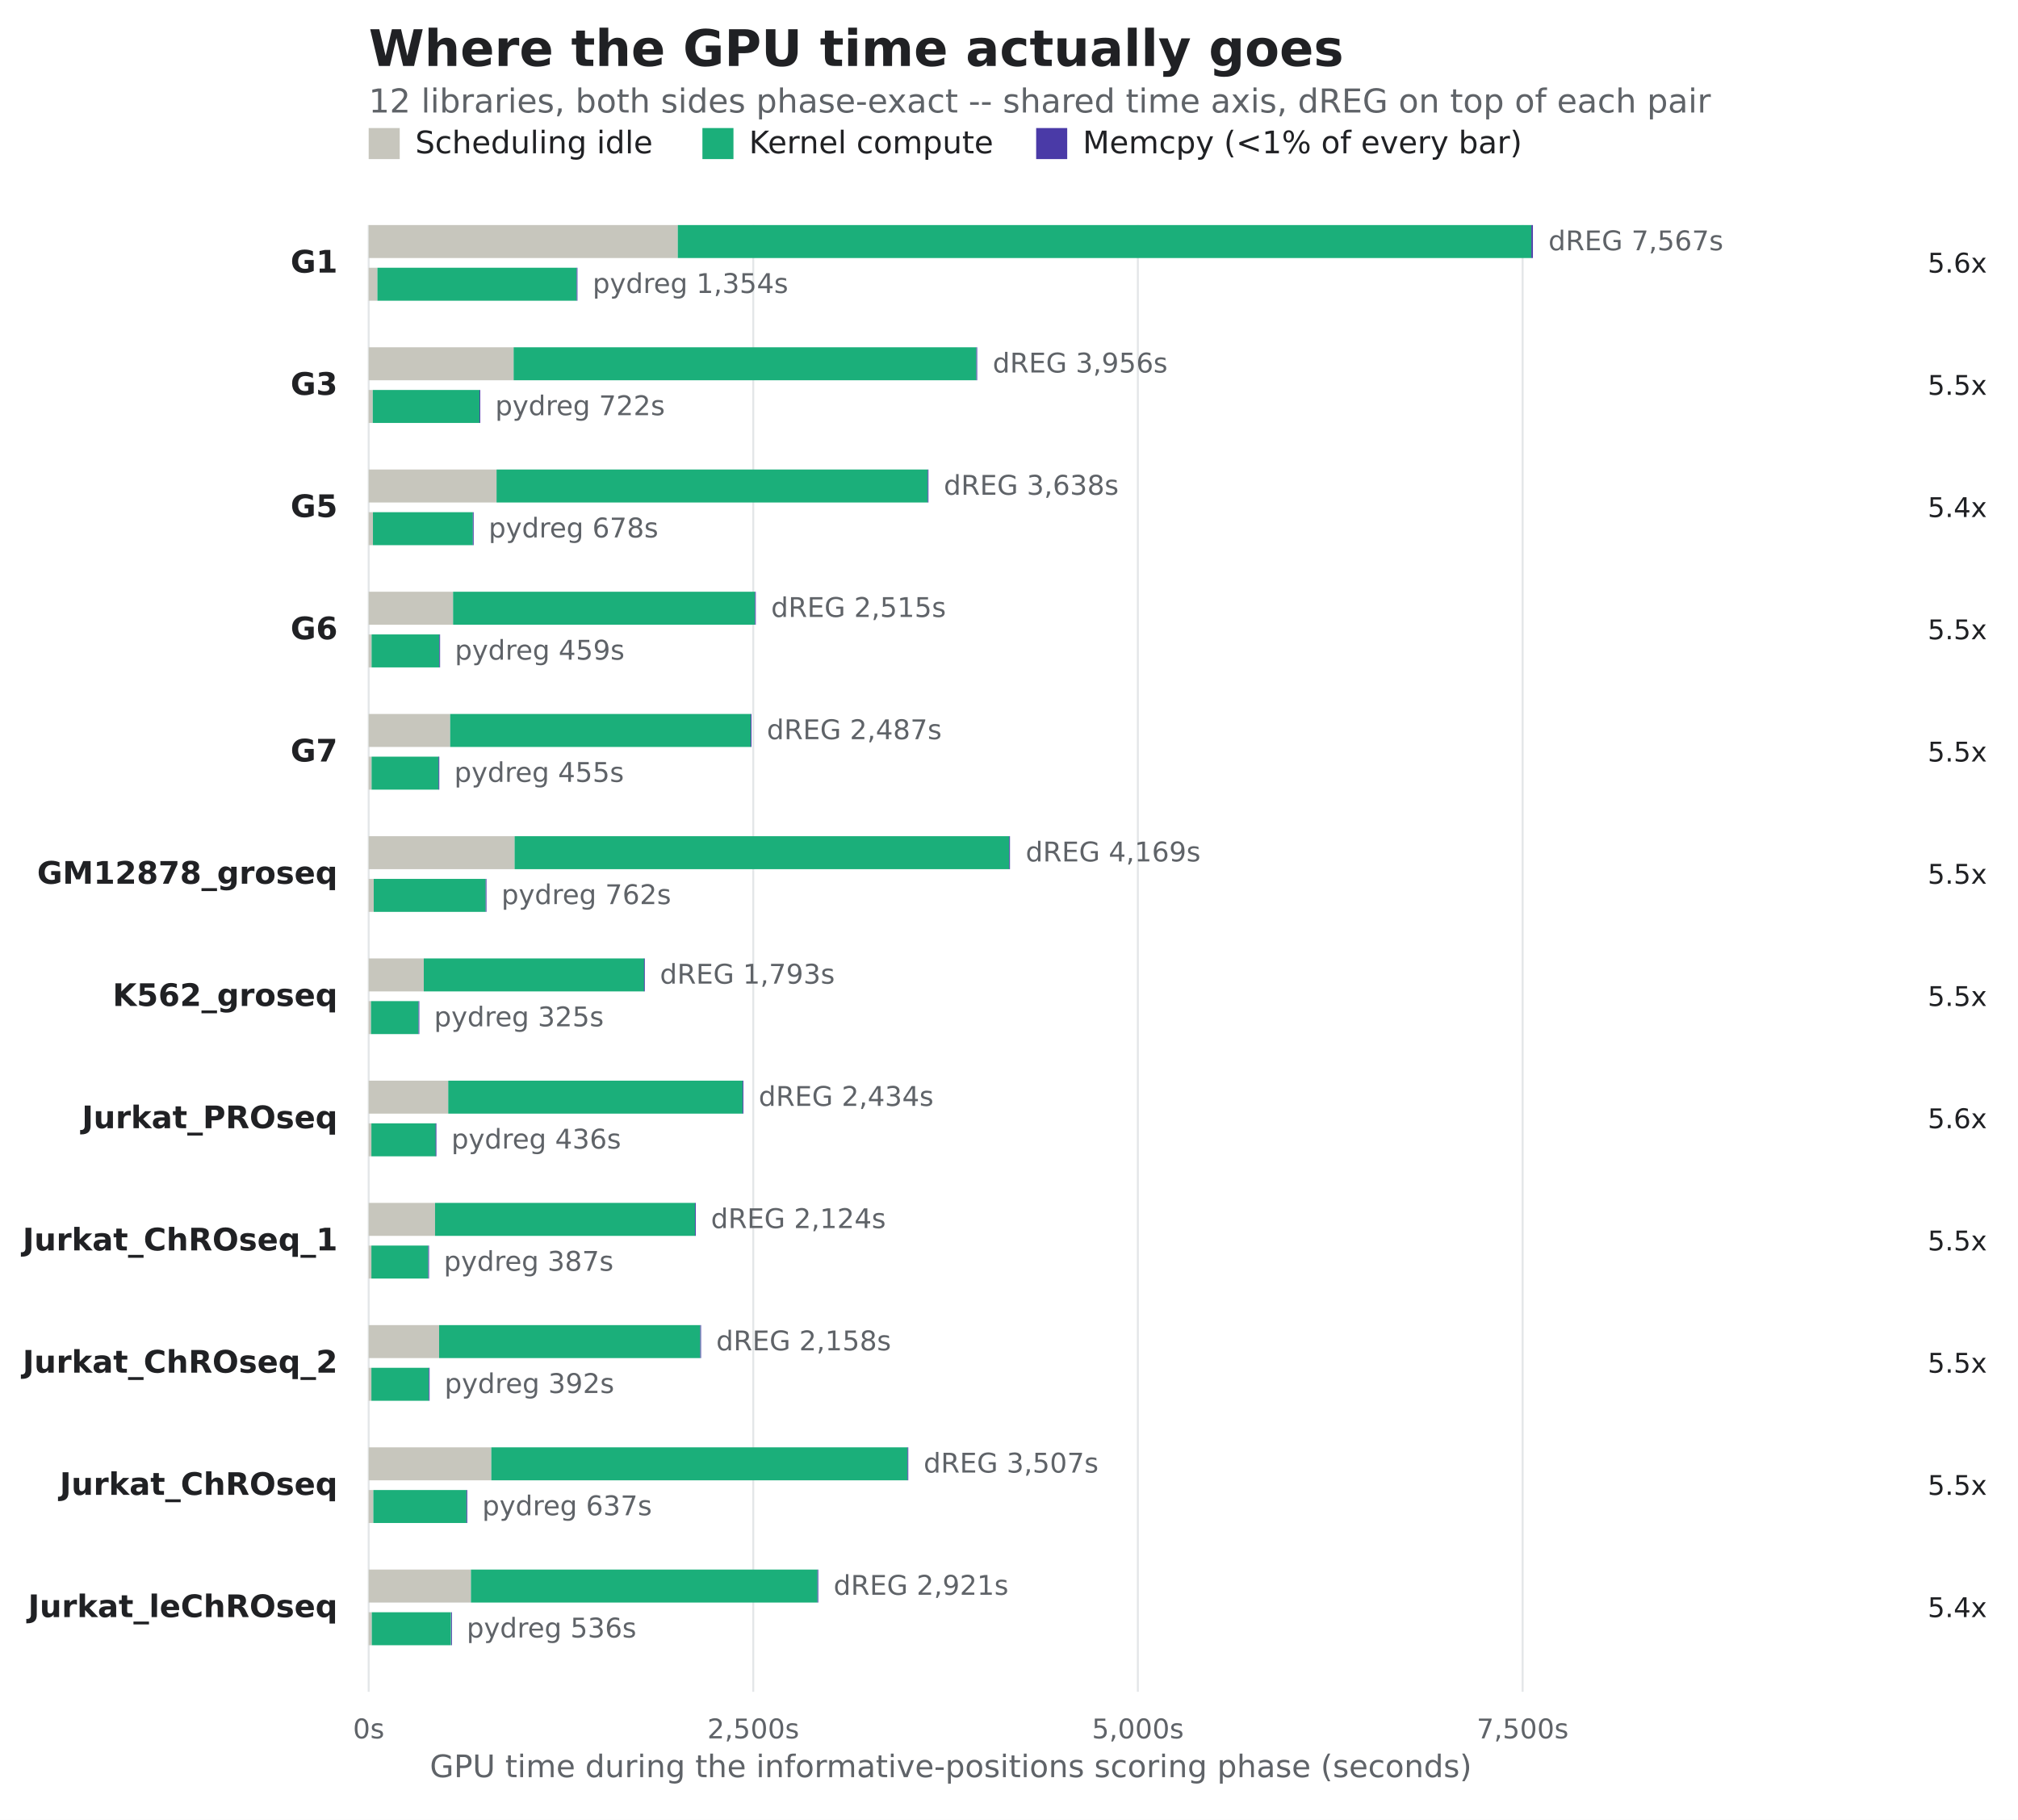
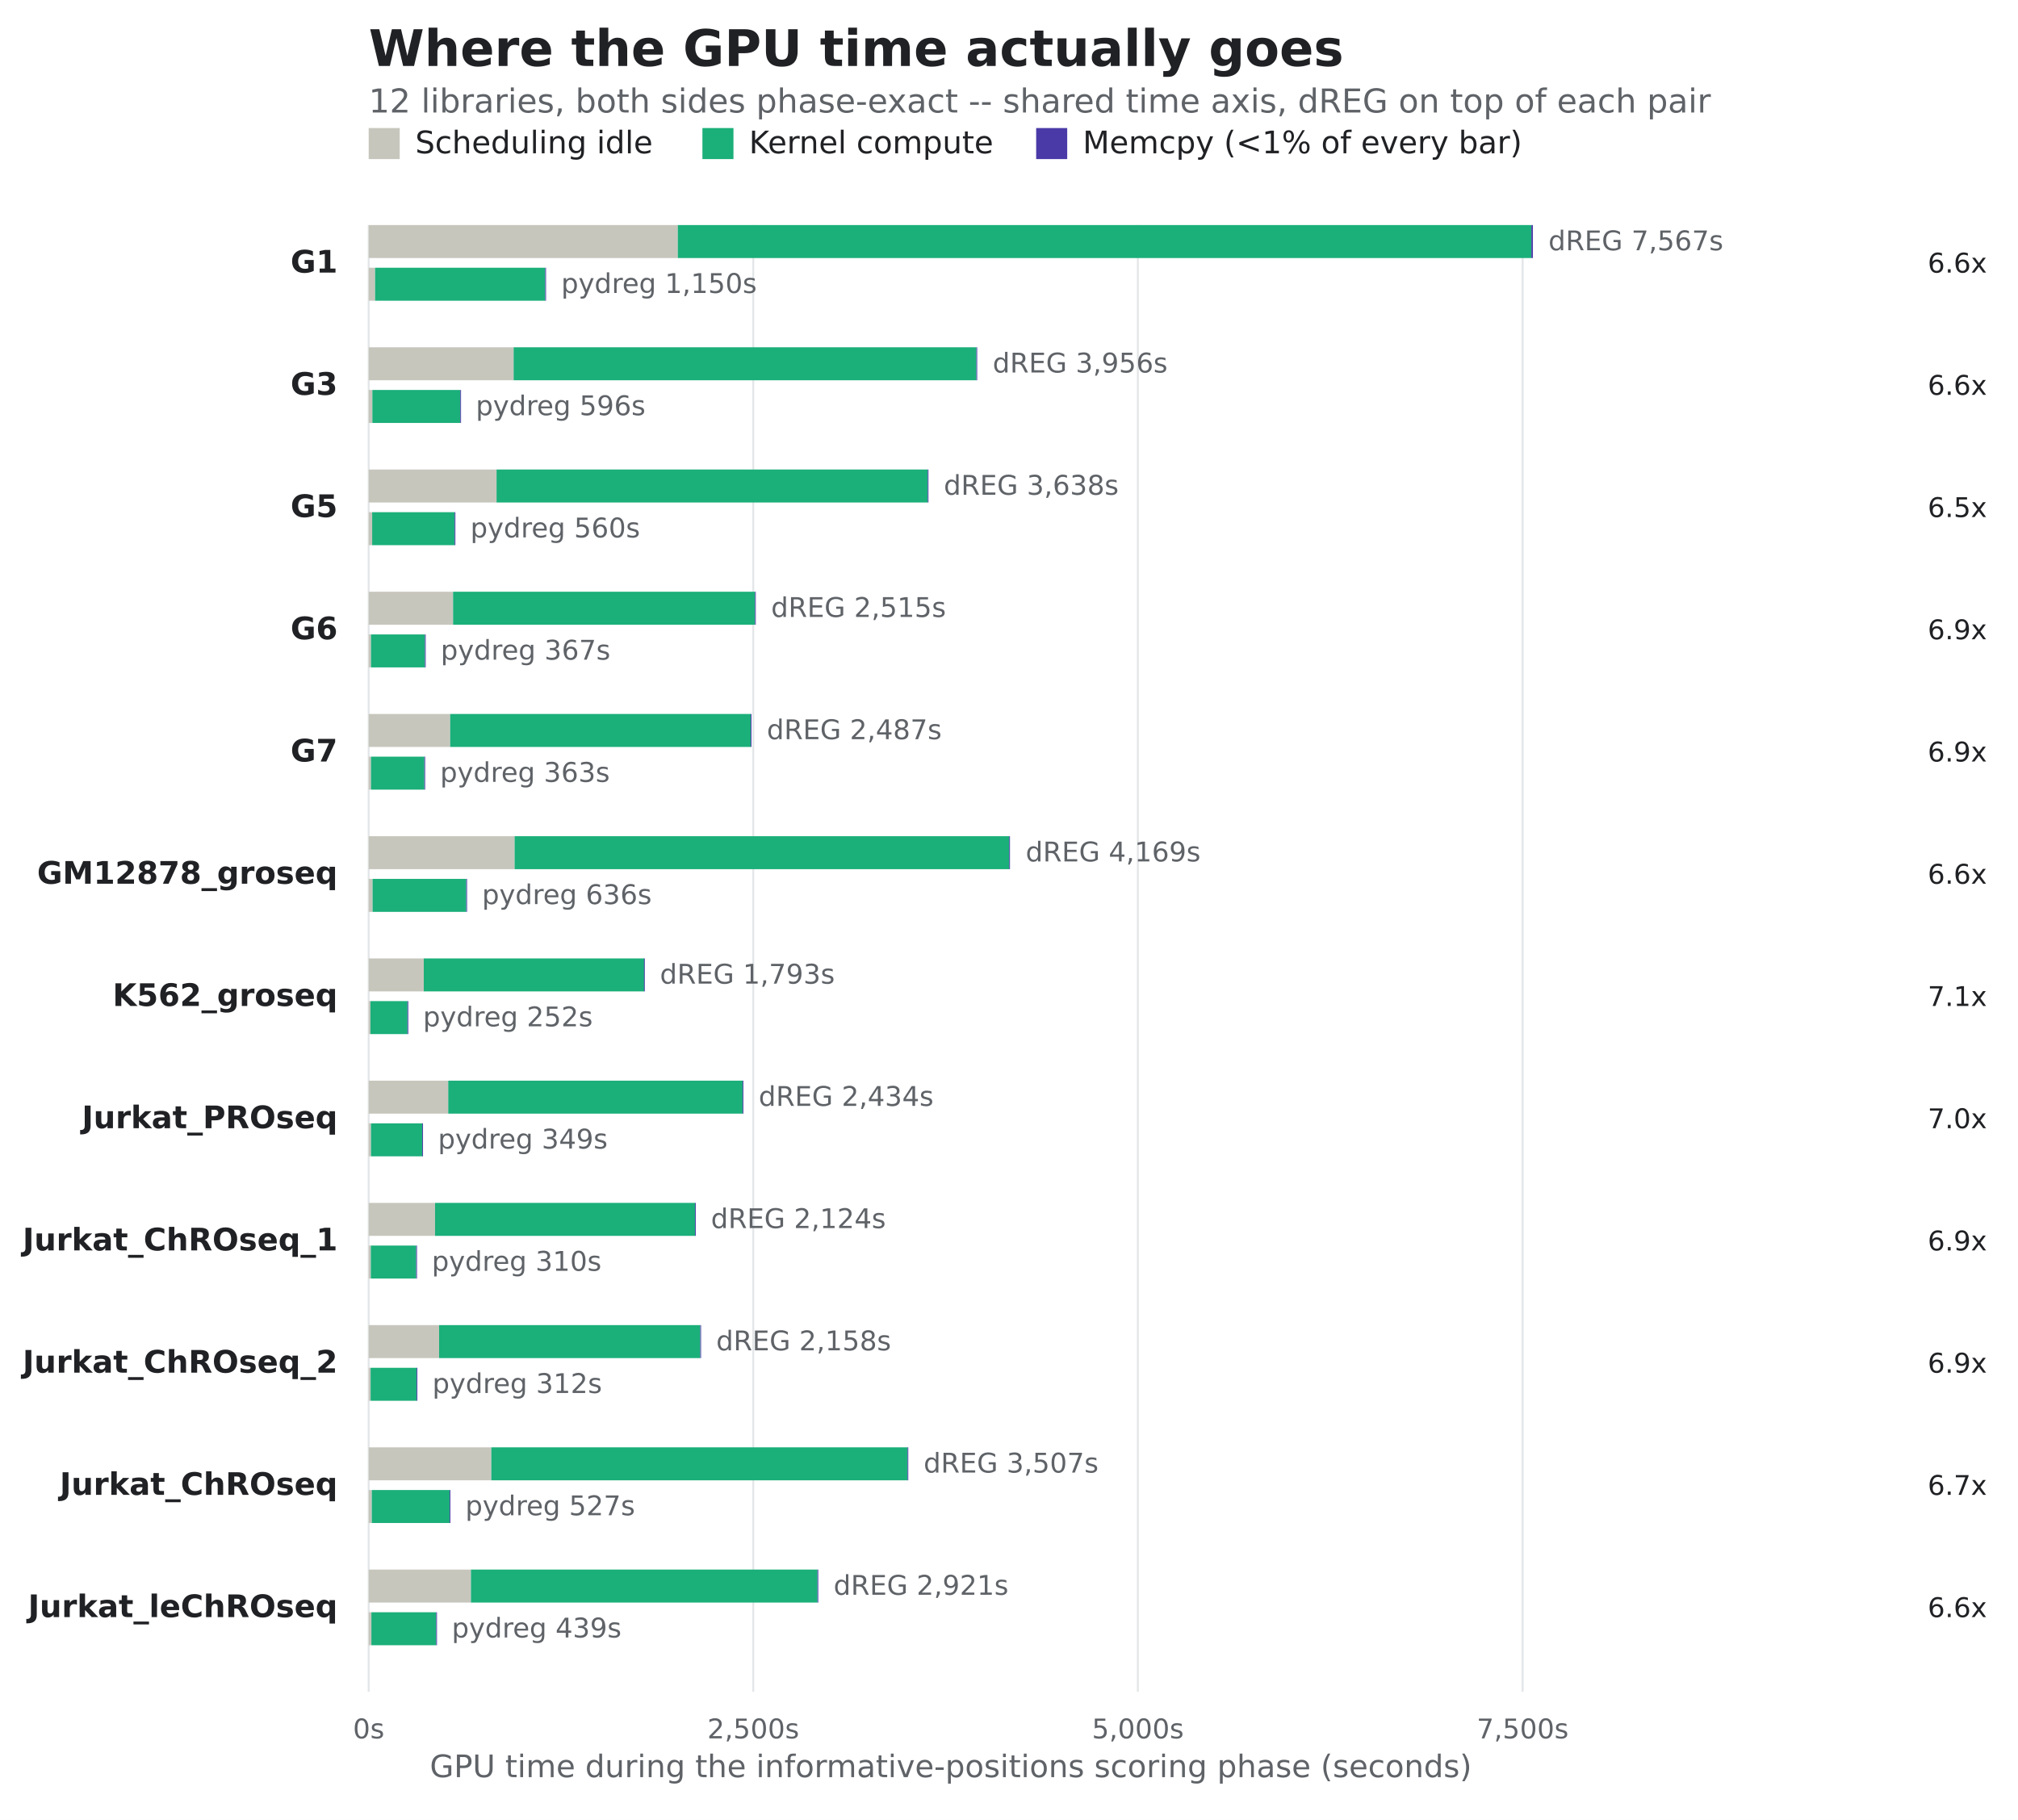
<svg xmlns="http://www.w3.org/2000/svg" width="1040" height="938" viewBox="0 0 1040 938" role="img">
  <style>
text { font-family: DejaVu Sans, Helvetica, Arial, sans-serif; fill: #202124; }
.title { font-size: 26px; font-weight: 600; }
.subtitle { font-size: 17px; fill: #5f6368; }
.colhead { font-size: 19px; font-weight: 600; }
.rowlabel { font-size: 16px; font-weight: 600; }
.panelstat { font-size: 14px; fill: #5f6368; }
.tick { font-size: 14px; fill: #5f6368; }
.axis { font-size: 16px; fill: #5f6368; }
.value { font-size: 14px; font-weight: 600; }
.gap { font-size: 14px; fill: #202124; }
.legend { font-size: 16px; }
.grid { stroke: #e3e6e8; stroke-width: 1; }
.plotbg { fill: #fbfbfa; stroke: #e3e6e8; }
.connector { stroke: #c7c6bd; stroke-width: 2; }
</style>
  <rect width="1040" height="938" fill="#fff" />
  <text x="190" y="34" class="title">Where the GPU time actually goes</text>
  <text x="190" y="58" class="subtitle">12 libraries, both sides phase-exact -- shared time axis, dREG on top of each pair</text>
  <rect x="190" y="66" width="16" height="16" fill="#c7c6bd" />
  <text x="214" y="79" class="legend">Scheduling idle</text>
  <rect x="362" y="66" width="16" height="16" fill="#1baf7a" />
  <text x="386" y="79" class="legend">Kernel compute</text>
  <rect x="534" y="66" width="16" height="16" fill="#4a3aa7" />
  <text x="558" y="79" class="legend">Memcpy (&lt;1% of every bar)</text>
  <line x1="190.0" y1="116" x2="190.0" y2="872" class="grid" />
  <text x="190.0" y="896" class="tick" text-anchor="middle">0s</text>
  <line x1="388.2" y1="116" x2="388.2" y2="872" class="grid" />
  <text x="388.2" y="896" class="tick" text-anchor="middle">2,500s</text>
  <line x1="586.4" y1="116" x2="586.4" y2="872" class="grid" />
  <text x="586.4" y="896" class="tick" text-anchor="middle">5,000s</text>
  <line x1="784.7" y1="116" x2="784.7" y2="872" class="grid" />
  <text x="784.7" y="896" class="tick" text-anchor="middle">7,500s</text>
  <text x="174" y="140.5" class="rowlabel" text-anchor="end">G1</text>
  <rect x="190.0" y="116" width="159.3" height="17" fill="#c7c6bd" />
  <rect x="349.3" y="116" width="439.9" height="17" fill="#1baf7a" />
  <rect x="789.2" y="116" width="0.8" height="17" fill="#4a3aa7" />
  <text x="798.0" y="129" class="panelstat">dREG 7,567s</text>
-   <rect x="190.0" y="138" width="4.5" height="17" fill="#c7c6bd" />
-   <rect x="194.5" y="138" width="102.7" height="17" fill="#1baf7a" />
-   <rect x="297.2" y="138" width="0.4" height="17" fill="#4a3aa7" />
-   <text x="305.4" y="151" class="panelstat">pydreg 1,354s</text>
-   <text x="1024" y="140.5" class="gap" text-anchor="end">5.6x</text>
+   <rect x="190.0" y="138" width="3.3" height="17" fill="#c7c6bd" />
+   <rect x="193.3" y="138" width="87.7" height="17" fill="#1baf7a" />
+   <rect x="281.0" y="138" width="0.4" height="17" fill="#4a3aa7" />
+   <text x="289.2" y="151" class="panelstat">pydreg 1,150s</text>
+   <text x="1024" y="140.5" class="gap" text-anchor="end">6.6x</text>
  <text x="174" y="203.5" class="rowlabel" text-anchor="end">G3</text>
  <rect x="190.0" y="179" width="74.7" height="17" fill="#c7c6bd" />
  <rect x="264.7" y="179" width="238.5" height="17" fill="#1baf7a" />
  <rect x="503.2" y="179" width="0.4" height="17" fill="#4a3aa7" />
  <text x="511.6" y="192" class="panelstat">dREG 3,956s</text>
-   <rect x="190.0" y="201" width="2.1" height="17" fill="#c7c6bd" />
-   <rect x="192.1" y="201" width="55.0" height="17" fill="#1baf7a" />
-   <rect x="247.1" y="201" width="0.4" height="17" fill="#4a3aa7" />
-   <text x="255.2" y="214" class="panelstat">pydreg 722s</text>
-   <text x="1024" y="203.5" class="gap" text-anchor="end">5.5x</text>
+   <rect x="190.0" y="201" width="1.9" height="17" fill="#c7c6bd" />
+   <rect x="191.9" y="201" width="45.3" height="17" fill="#1baf7a" />
+   <rect x="237.2" y="201" width="0.4" height="17" fill="#4a3aa7" />
+   <text x="245.2" y="214" class="panelstat">pydreg 596s</text>
+   <text x="1024" y="203.5" class="gap" text-anchor="end">6.6x</text>
  <text x="174" y="266.5" class="rowlabel" text-anchor="end">G5</text>
  <rect x="190.0" y="242" width="65.9" height="17" fill="#c7c6bd" />
  <rect x="255.9" y="242" width="222.2" height="17" fill="#1baf7a" />
  <rect x="478.1" y="242" width="0.4" height="17" fill="#4a3aa7" />
  <text x="486.4" y="255" class="panelstat">dREG 3,638s</text>
-   <rect x="190.0" y="264" width="2.2" height="17" fill="#c7c6bd" />
-   <rect x="192.2" y="264" width="51.5" height="17" fill="#1baf7a" />
-   <rect x="243.7" y="264" width="0.4" height="17" fill="#4a3aa7" />
-   <text x="251.8" y="277" class="panelstat">pydreg 678s</text>
-   <text x="1024" y="266.5" class="gap" text-anchor="end">5.4x</text>
+   <rect x="190.0" y="264" width="1.8" height="17" fill="#c7c6bd" />
+   <rect x="191.8" y="264" width="42.5" height="17" fill="#1baf7a" />
+   <rect x="234.3" y="264" width="0.4" height="17" fill="#4a3aa7" />
+   <text x="242.4" y="277" class="panelstat">pydreg 560s</text>
+   <text x="1024" y="266.5" class="gap" text-anchor="end">6.5x</text>
  <text x="174" y="329.5" class="rowlabel" text-anchor="end">G6</text>
  <rect x="190.0" y="305" width="43.5" height="17" fill="#c7c6bd" />
  <rect x="233.5" y="305" width="155.6" height="17" fill="#1baf7a" />
  <rect x="389.1" y="305" width="0.4" height="17" fill="#4a3aa7" />
  <text x="397.4" y="318" class="panelstat">dREG 2,515s</text>
-   <rect x="190.0" y="327" width="1.5" height="17" fill="#c7c6bd" />
-   <rect x="191.5" y="327" width="34.9" height="17" fill="#1baf7a" />
-   <rect x="226.4" y="327" width="0.4" height="17" fill="#4a3aa7" />
-   <text x="234.4" y="340" class="panelstat">pydreg 459s</text>
-   <text x="1024" y="329.5" class="gap" text-anchor="end">5.5x</text>
+   <rect x="190.0" y="327" width="1.2" height="17" fill="#c7c6bd" />
+   <rect x="191.2" y="327" width="27.8" height="17" fill="#1baf7a" />
+   <rect x="219.0" y="327" width="0.4" height="17" fill="#4a3aa7" />
+   <text x="227.1" y="340" class="panelstat">pydreg 367s</text>
+   <text x="1024" y="329.5" class="gap" text-anchor="end">6.9x</text>
  <text x="174" y="392.5" class="rowlabel" text-anchor="end">G7</text>
  <rect x="190.0" y="368" width="42.0" height="17" fill="#c7c6bd" />
  <rect x="232.0" y="368" width="154.9" height="17" fill="#1baf7a" />
  <rect x="386.9" y="368" width="0.4" height="17" fill="#4a3aa7" />
  <text x="395.2" y="381" class="panelstat">dREG 2,487s</text>
-   <rect x="190.0" y="390" width="1.5" height="17" fill="#c7c6bd" />
-   <rect x="191.5" y="390" width="34.6" height="17" fill="#1baf7a" />
-   <rect x="226.0" y="390" width="0.4" height="17" fill="#4a3aa7" />
-   <text x="234.1" y="403" class="panelstat">pydreg 455s</text>
-   <text x="1024" y="392.5" class="gap" text-anchor="end">5.5x</text>
+   <rect x="190.0" y="390" width="1.2" height="17" fill="#c7c6bd" />
+   <rect x="191.2" y="390" width="27.5" height="17" fill="#1baf7a" />
+   <rect x="218.7" y="390" width="0.4" height="17" fill="#4a3aa7" />
+   <text x="226.8" y="403" class="panelstat">pydreg 363s</text>
+   <text x="1024" y="392.5" class="gap" text-anchor="end">6.9x</text>
  <text x="174" y="455.5" class="rowlabel" text-anchor="end">GM12878_groseq</text>
  <rect x="190.0" y="431" width="75.2" height="17" fill="#c7c6bd" />
  <rect x="265.2" y="431" width="255.0" height="17" fill="#1baf7a" />
  <rect x="520.1" y="431" width="0.4" height="17" fill="#4a3aa7" />
  <text x="528.6" y="444" class="panelstat">dREG 4,169s</text>
-   <rect x="190.0" y="453" width="2.6" height="17" fill="#c7c6bd" />
-   <rect x="192.6" y="453" width="57.7" height="17" fill="#1baf7a" />
-   <rect x="250.3" y="453" width="0.4" height="17" fill="#4a3aa7" />
-   <text x="258.4" y="466" class="panelstat">pydreg 762s</text>
-   <text x="1024" y="455.5" class="gap" text-anchor="end">5.5x</text>
+   <rect x="190.0" y="453" width="2.0" height="17" fill="#c7c6bd" />
+   <rect x="192.0" y="453" width="48.3" height="17" fill="#1baf7a" />
+   <rect x="240.3" y="453" width="0.4" height="17" fill="#4a3aa7" />
+   <text x="248.4" y="466" class="panelstat">pydreg 636s</text>
+   <text x="1024" y="455.5" class="gap" text-anchor="end">6.6x</text>
  <text x="174" y="518.5" class="rowlabel" text-anchor="end">K562_groseq</text>
  <rect x="190.0" y="494" width="28.4" height="17" fill="#c7c6bd" />
  <rect x="218.4" y="494" width="113.6" height="17" fill="#1baf7a" />
  <rect x="331.9" y="494" width="0.4" height="17" fill="#4a3aa7" />
  <text x="340.1" y="507" class="panelstat">dREG 1,793s</text>
-   <rect x="190.0" y="516" width="1.2" height="17" fill="#c7c6bd" />
-   <rect x="191.2" y="516" width="24.5" height="17" fill="#1baf7a" />
-   <rect x="215.7" y="516" width="0.4" height="17" fill="#4a3aa7" />
-   <text x="223.7" y="529" class="panelstat">pydreg 325s</text>
-   <text x="1024" y="518.5" class="gap" text-anchor="end">5.5x</text>
+   <rect x="190.0" y="516" width="0.9" height="17" fill="#c7c6bd" />
+   <rect x="190.9" y="516" width="19.1" height="17" fill="#1baf7a" />
+   <rect x="210.0" y="516" width="0.4" height="17" fill="#4a3aa7" />
+   <text x="218.0" y="529" class="panelstat">pydreg 252s</text>
+   <text x="1024" y="518.5" class="gap" text-anchor="end">7.1x</text>
  <text x="174" y="581.5" class="rowlabel" text-anchor="end">Jurkat_PROseq</text>
  <rect x="190.0" y="557" width="41.0" height="17" fill="#c7c6bd" />
  <rect x="231.0" y="557" width="151.7" height="17" fill="#1baf7a" />
  <rect x="382.7" y="557" width="0.4" height="17" fill="#4a3aa7" />
  <text x="391.0" y="570" class="panelstat">dREG 2,434s</text>
-   <rect x="190.0" y="579" width="1.4" height="17" fill="#c7c6bd" />
-   <rect x="191.4" y="579" width="33.2" height="17" fill="#1baf7a" />
-   <rect x="224.5" y="579" width="0.4" height="17" fill="#4a3aa7" />
-   <text x="232.6" y="592" class="panelstat">pydreg 436s</text>
-   <text x="1024" y="581.5" class="gap" text-anchor="end">5.6x</text>
+   <rect x="190.0" y="579" width="1.2" height="17" fill="#c7c6bd" />
+   <rect x="191.2" y="579" width="26.5" height="17" fill="#1baf7a" />
+   <rect x="217.6" y="579" width="0.4" height="17" fill="#4a3aa7" />
+   <text x="225.7" y="592" class="panelstat">pydreg 349s</text>
+   <text x="1024" y="581.5" class="gap" text-anchor="end">7.0x</text>
  <text x="174" y="644.5" class="rowlabel" text-anchor="end">Jurkat_ChROseq_1</text>
  <rect x="190.0" y="620" width="34.2" height="17" fill="#c7c6bd" />
  <rect x="224.2" y="620" width="134.0" height="17" fill="#1baf7a" />
  <rect x="358.2" y="620" width="0.4" height="17" fill="#4a3aa7" />
  <text x="366.4" y="633" class="panelstat">dREG 2,124s</text>
-   <rect x="190.0" y="642" width="1.4" height="17" fill="#c7c6bd" />
-   <rect x="191.4" y="642" width="29.3" height="17" fill="#1baf7a" />
-   <rect x="220.7" y="642" width="0.4" height="17" fill="#4a3aa7" />
-   <text x="228.7" y="655" class="panelstat">pydreg 387s</text>
-   <text x="1024" y="644.5" class="gap" text-anchor="end">5.5x</text>
+   <rect x="190.0" y="642" width="1.1" height="17" fill="#c7c6bd" />
+   <rect x="191.1" y="642" width="23.4" height="17" fill="#1baf7a" />
+   <rect x="214.5" y="642" width="0.4" height="17" fill="#4a3aa7" />
+   <text x="222.5" y="655" class="panelstat">pydreg 310s</text>
+   <text x="1024" y="644.5" class="gap" text-anchor="end">6.9x</text>
  <text x="174" y="707.5" class="rowlabel" text-anchor="end">Jurkat_ChROseq_2</text>
  <rect x="190.0" y="683" width="36.3" height="17" fill="#c7c6bd" />
  <rect x="226.3" y="683" width="134.6" height="17" fill="#1baf7a" />
  <rect x="360.9" y="683" width="0.4" height="17" fill="#4a3aa7" />
  <text x="369.1" y="696" class="panelstat">dREG 2,158s</text>
-   <rect x="190.0" y="705" width="1.4" height="17" fill="#c7c6bd" />
-   <rect x="191.4" y="705" width="29.6" height="17" fill="#1baf7a" />
-   <rect x="221.0" y="705" width="0.4" height="17" fill="#4a3aa7" />
-   <text x="229.1" y="718" class="panelstat">pydreg 392s</text>
-   <text x="1024" y="707.5" class="gap" text-anchor="end">5.5x</text>
+   <rect x="190.0" y="705" width="1.0" height="17" fill="#c7c6bd" />
+   <rect x="191.0" y="705" width="23.7" height="17" fill="#1baf7a" />
+   <rect x="214.7" y="705" width="0.4" height="17" fill="#4a3aa7" />
+   <text x="222.8" y="718" class="panelstat">pydreg 312s</text>
+   <text x="1024" y="707.5" class="gap" text-anchor="end">6.9x</text>
  <text x="174" y="770.5" class="rowlabel" text-anchor="end">Jurkat_ChROseq</text>
  <rect x="190.0" y="746" width="63.2" height="17" fill="#c7c6bd" />
  <rect x="253.2" y="746" width="214.5" height="17" fill="#1baf7a" />
  <rect x="467.7" y="746" width="0.4" height="17" fill="#4a3aa7" />
  <text x="476.0" y="759" class="panelstat">dREG 3,507s</text>
-   <rect x="190.0" y="768" width="2.4" height="17" fill="#c7c6bd" />
-   <rect x="192.4" y="768" width="48.0" height="17" fill="#1baf7a" />
-   <rect x="240.4" y="768" width="0.4" height="17" fill="#4a3aa7" />
-   <text x="248.5" y="781" class="panelstat">pydreg 637s</text>
-   <text x="1024" y="770.5" class="gap" text-anchor="end">5.5x</text>
+   <rect x="190.0" y="768" width="1.6" height="17" fill="#c7c6bd" />
+   <rect x="191.6" y="768" width="40.1" height="17" fill="#1baf7a" />
+   <rect x="231.7" y="768" width="0.4" height="17" fill="#4a3aa7" />
+   <text x="239.8" y="781" class="panelstat">pydreg 527s</text>
+   <text x="1024" y="770.5" class="gap" text-anchor="end">6.7x</text>
  <text x="174" y="833.5" class="rowlabel" text-anchor="end">Jurkat_leChROseq</text>
  <rect x="190.0" y="809" width="52.7" height="17" fill="#c7c6bd" />
  <rect x="242.7" y="809" width="178.6" height="17" fill="#1baf7a" />
  <rect x="421.3" y="809" width="0.4" height="17" fill="#4a3aa7" />
  <text x="429.6" y="822" class="panelstat">dREG 2,921s</text>
-   <rect x="190.0" y="831" width="1.6" height="17" fill="#c7c6bd" />
-   <rect x="191.6" y="831" width="40.8" height="17" fill="#1baf7a" />
-   <rect x="232.5" y="831" width="0.4" height="17" fill="#4a3aa7" />
-   <text x="240.5" y="844" class="panelstat">pydreg 536s</text>
-   <text x="1024" y="833.5" class="gap" text-anchor="end">5.4x</text>
+   <rect x="190.0" y="831" width="1.4" height="17" fill="#c7c6bd" />
+   <rect x="191.4" y="831" width="33.4" height="17" fill="#1baf7a" />
+   <rect x="224.8" y="831" width="0.4" height="17" fill="#4a3aa7" />
+   <text x="232.8" y="844" class="panelstat">pydreg 439s</text>
+   <text x="1024" y="833.5" class="gap" text-anchor="end">6.6x</text>
  <text x="490.0" y="916" class="axis" text-anchor="middle">GPU time during the informative-positions scoring phase (seconds)</text>
</svg>
